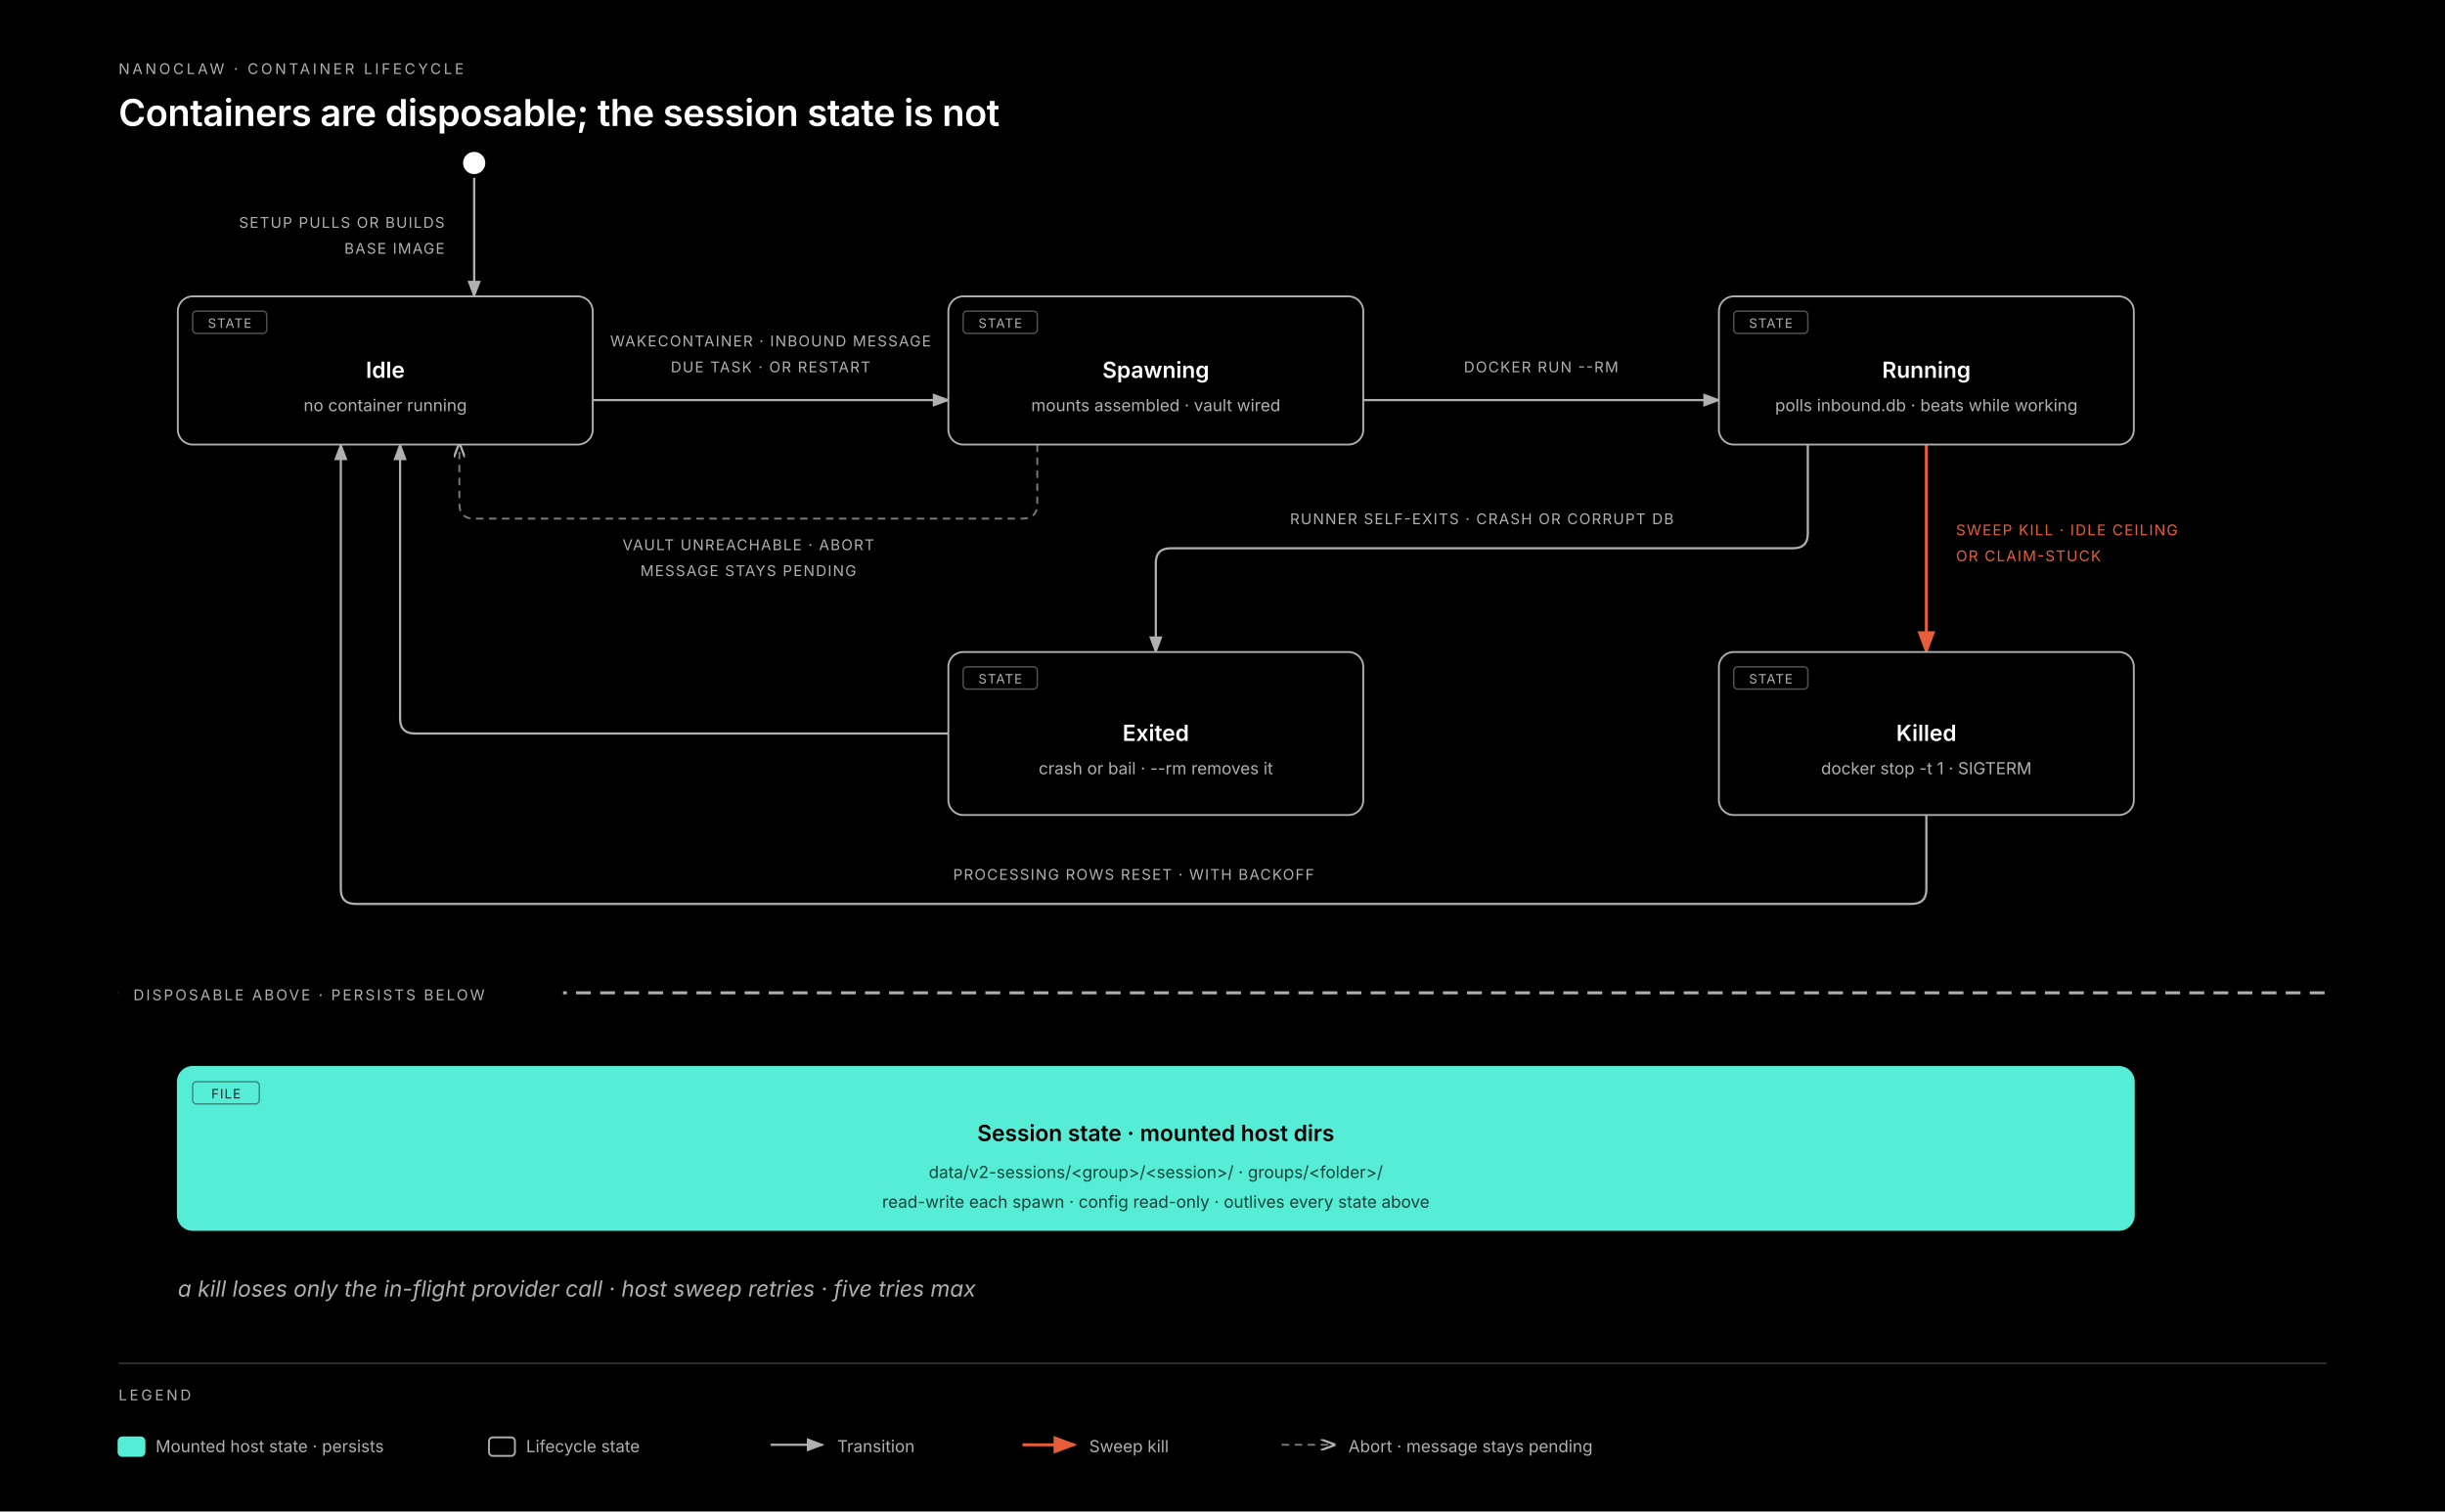
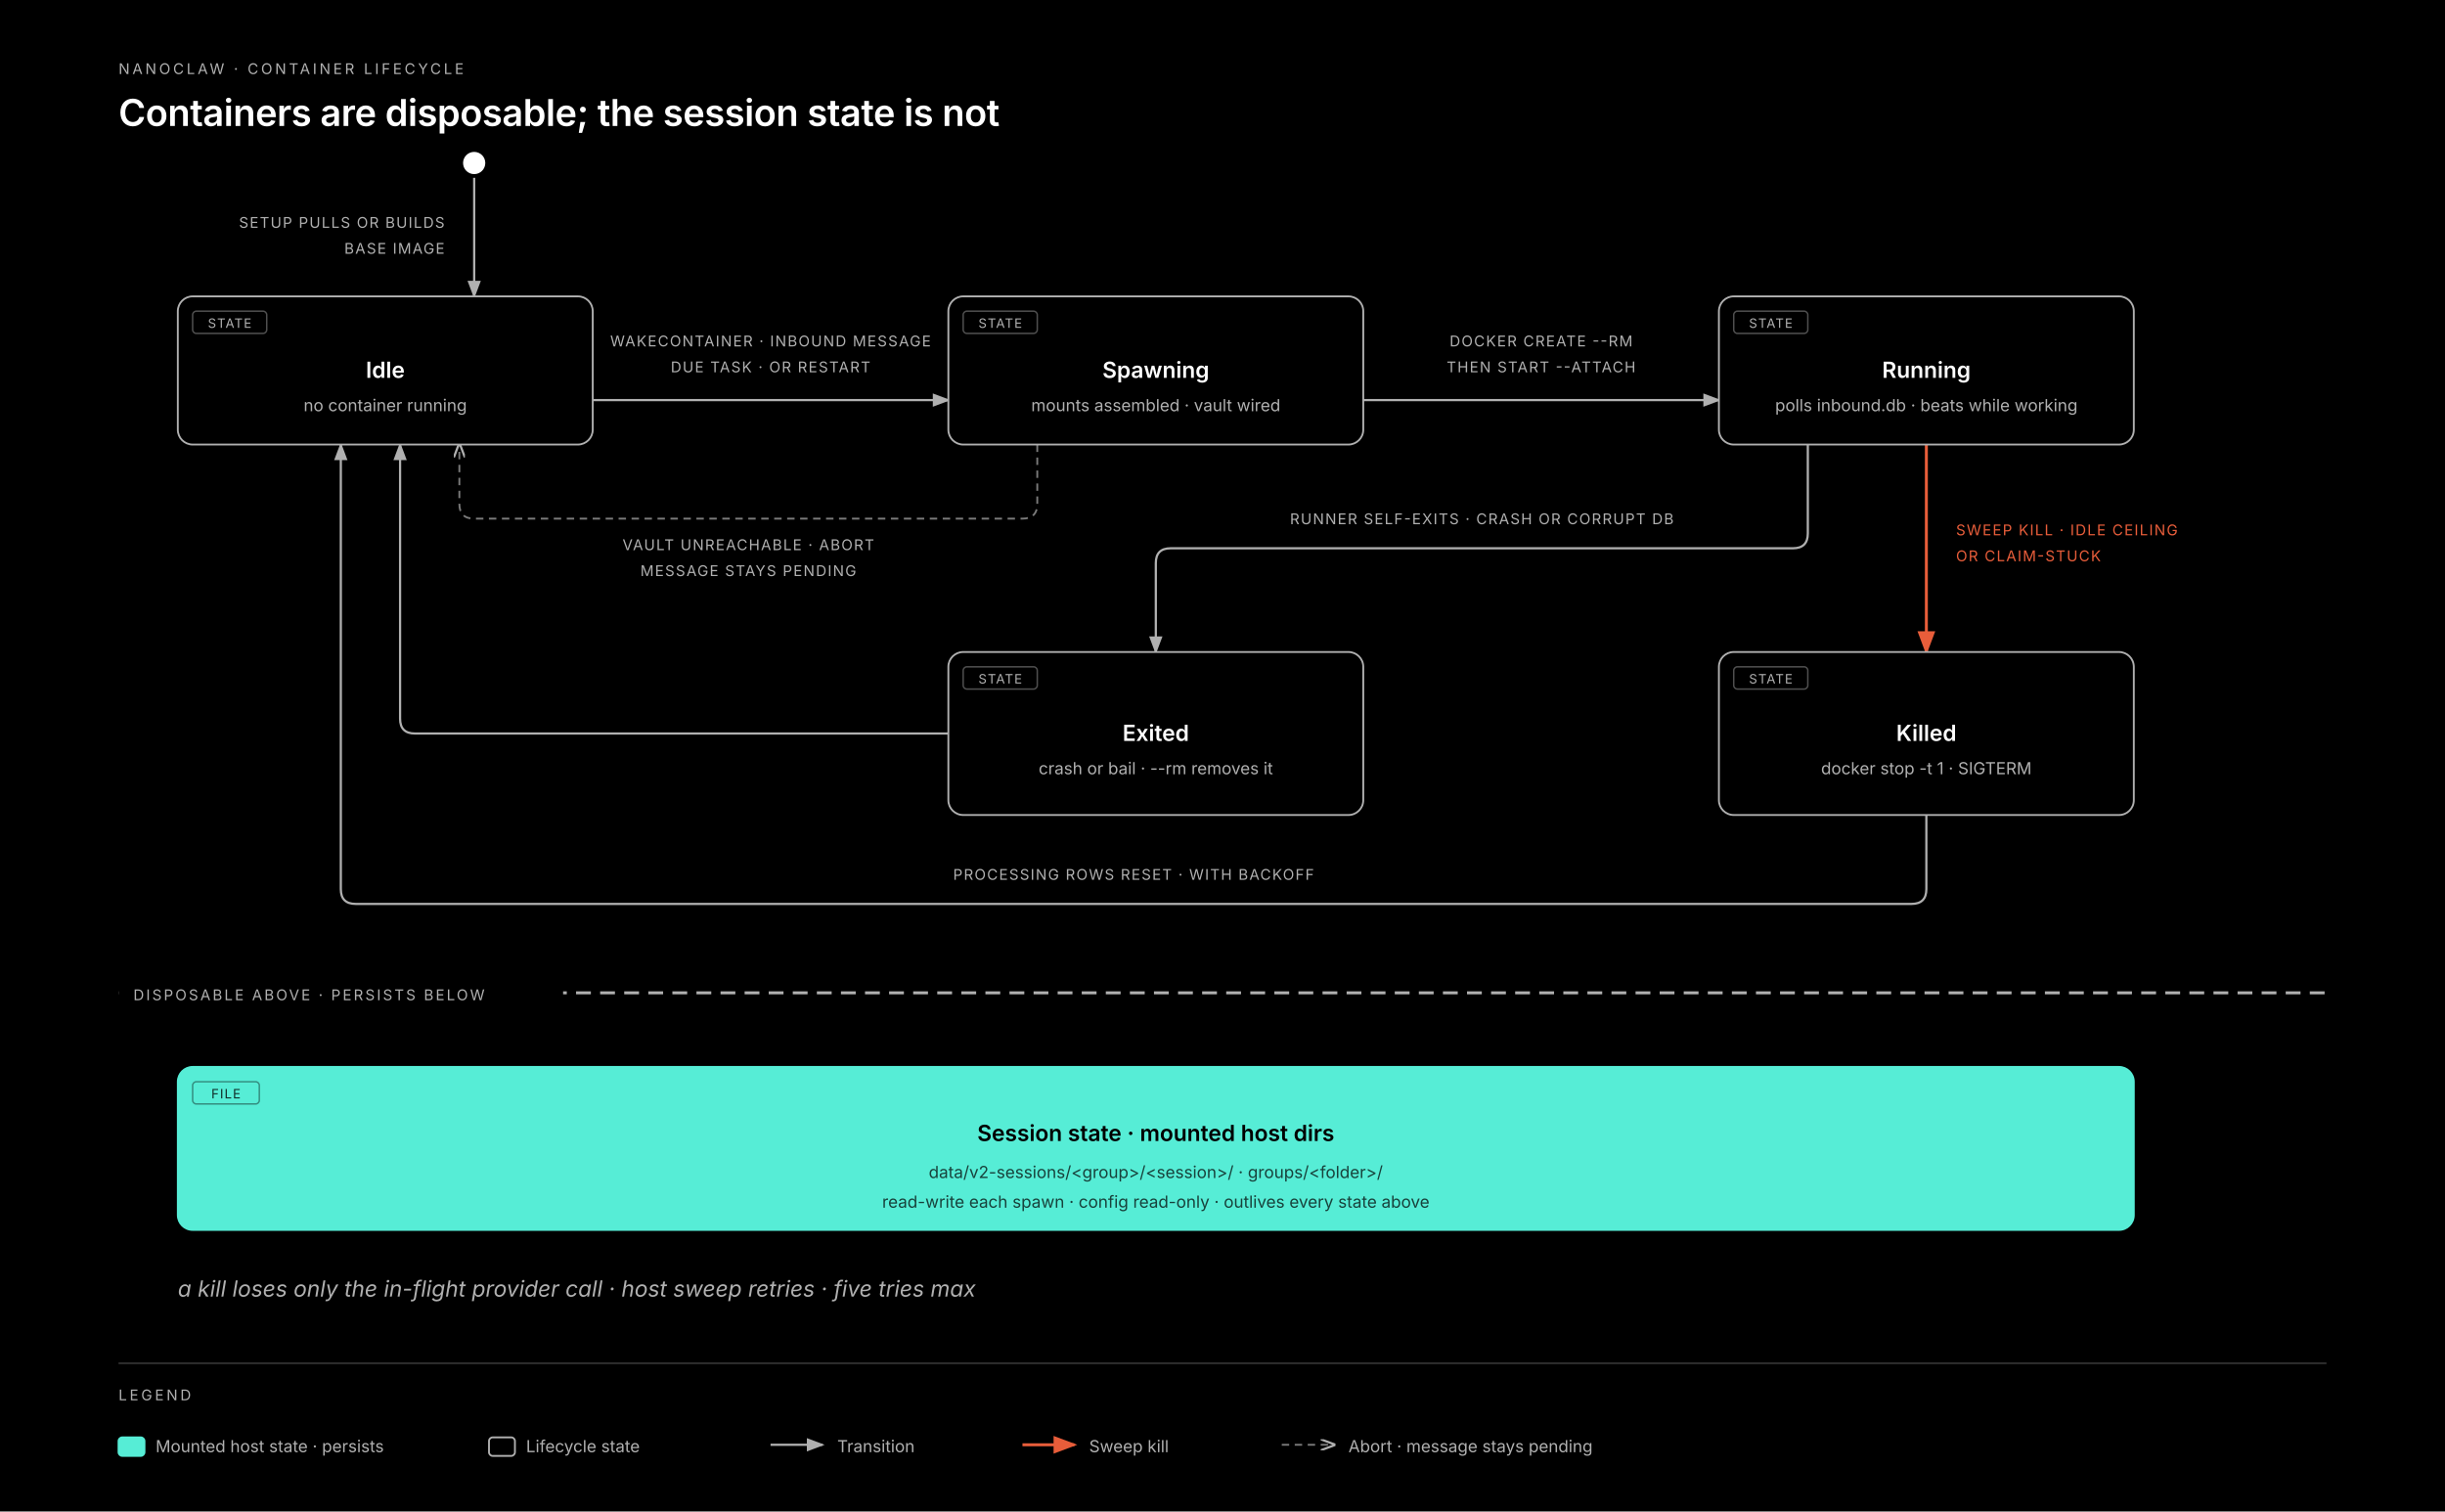
<svg xmlns="http://www.w3.org/2000/svg" viewBox="0 0 1320 816" role="img" aria-labelledby="nanoclaw-lifecycle-dark-title nanoclaw-lifecycle-dark-desc" font-family="Inter, ui-sans-serif, system-ui, sans-serif">
  <defs>
    <marker id="nl-arrow-d" markerWidth="8" markerHeight="6" refX="7" refY="3" orient="auto">
      <polygon points="0 0, 8 3, 0 6" fill="#B0B0B0" />
    </marker>
    <marker id="nl-arrow-hi-d" markerWidth="8" markerHeight="6" refX="7" refY="3" orient="auto">
      <polygon points="0 0, 8 3, 0 6" fill="#E85D3A" />
    </marker>
    <marker id="nl-arrow-abort-d" markerWidth="8" markerHeight="6" refX="7" refY="3" orient="auto">
      <polyline points="0 0, 8 3, 0 6" fill="none" stroke="#B0B0B0" stroke-width="1.2" />
    </marker>
  </defs>
  <rect width="100%" height="100%" fill="#000000" />
  <text x="64" y="40" fill="#B0B0B0" font-size="8" letter-spacing="0.18em">NANOCLAW · CONTAINER LIFECYCLE</text>
  <text x="64" y="68" fill="#FFFFFF" font-size="20" font-weight="600" letter-spacing="-0.01em">Containers are disposable; the session state is not</text>
  <line x1="64" y1="536" x2="1256" y2="536" stroke="#B0B0B0" stroke-width="1.6" stroke-dasharray="8,5" />
  <path d="M 256,96 V 160" fill="none" stroke="#B0B0B0" stroke-width="1.2" marker-end="url(#nl-arrow-d)" />
  <path d="M 560,240 V 272 Q 560,280 552,280 H 256 Q 248,280 248,272 V 240" fill="none" stroke="#B0B0B0" stroke-width="1" stroke-opacity="0.70" stroke-dasharray="4,3" marker-end="url(#nl-arrow-abort-d)" />
  <path d="M 320,216 H 512" fill="none" stroke="#B0B0B0" stroke-width="1.2" marker-end="url(#nl-arrow-d)" />
  <path d="M 736,216 H 928" fill="none" stroke="#B0B0B0" stroke-width="1.2" marker-end="url(#nl-arrow-d)" />
  <path d="M 976,240 V 288 Q 976,296 968,296 H 632 Q 624,296 624,304 V 352" fill="none" stroke="#B0B0B0" stroke-width="1.2" marker-end="url(#nl-arrow-d)" />
  <path d="M 1040,240 V 352" fill="none" stroke="#E85D3A" stroke-width="1.6" marker-end="url(#nl-arrow-hi-d)" />
  <path d="M 512,396 H 224 Q 216,396 216,388 V 240" fill="none" stroke="#B0B0B0" stroke-width="1.2" marker-end="url(#nl-arrow-d)" />
  <path d="M 1040,440 V 480 Q 1040,488 1032,488 H 192 Q 184,488 184,480 V 240" fill="none" stroke="#B0B0B0" stroke-width="1.2" marker-end="url(#nl-arrow-d)" />
  <g font-size="8" letter-spacing="0.08em" fill="#B0B0B0">
    <rect x="116" y="114" width="124" height="12" rx="2" fill="#000000" />
    <text x="240" y="123" text-anchor="end">SETUP PULLS OR BUILDS</text>
    <rect x="172" y="128" width="68" height="12" rx="2" fill="#000000" />
    <text x="240" y="137" text-anchor="end">BASE IMAGE</text>
    <rect x="332" y="288" width="144" height="12" rx="2" fill="#000000" />
    <text x="404" y="297" text-anchor="middle">VAULT UNREACHABLE · ABORT</text>
    <rect x="340" y="302" width="128" height="12" rx="2" fill="#000000" />
    <text x="404" y="311" text-anchor="middle">MESSAGE STAYS PENDING</text>
    <rect x="332" y="178" width="168" height="12" rx="2" fill="#000000" />
    <text x="416" y="187" text-anchor="middle">WAKECONTAINER · INBOUND MESSAGE</text>
    <rect x="358" y="192" width="116" height="12" rx="2" fill="#000000" />
    <text x="416" y="201" text-anchor="middle">DUE TASK · OR RESTART</text>
-     <rect x="784" y="192" width="96" height="12" rx="2" fill="#000000" />
-     <text x="832" y="201" text-anchor="middle">DOCKER RUN --RM</text>
+     <rect x="774" y="178" width="116" height="12" rx="2" fill="#000000" />
+     <text x="832" y="187" text-anchor="middle">DOCKER CREATE --RM</text>
+     <rect x="771" y="192" width="122" height="12" rx="2" fill="#000000" />
+     <text x="832" y="201" text-anchor="middle">THEN START --ATTACH</text>
    <rect x="688" y="274" width="224" height="12" rx="2" fill="#000000" />
    <text x="800" y="283" text-anchor="middle">RUNNER SELF-EXITS · CRASH OR CORRUPT DB</text>
    <rect x="1052" y="280" width="144" height="12" rx="2" fill="#000000" />
    <text x="1056" y="289" fill="#E85D3A">SWEEP KILL · IDLE CEILING</text>
    <rect x="1052" y="294" width="92" height="12" rx="2" fill="#000000" />
    <text x="1056" y="303" fill="#E85D3A">OR CLAIM-STUCK</text>
    <rect x="512" y="466" width="200" height="12" rx="2" fill="#000000" />
    <text x="612" y="475" text-anchor="middle">PROCESSING ROWS RESET · WITH BACKOFF</text>
  </g>
  <rect x="64" y="526" width="240" height="20" rx="2" fill="#000000" />
  <text x="72" y="540" fill="#B0B0B0" font-size="8" letter-spacing="0.14em">DISPOSABLE ABOVE · PERSISTS BELOW</text>
  <circle cx="256" cy="88" r="6" fill="#FFFFFF" />
  <rect x="96" y="160" width="224" height="80" rx="8" fill="#000000" stroke="#B0B0B0" stroke-width="1" />
  <rect x="104" y="168" width="40" height="12" rx="2" fill="none" stroke="#B0B0B0" stroke-opacity="0.45" stroke-width="0.8" />
  <text x="124" y="177" fill="#B0B0B0" font-size="7" text-anchor="middle" letter-spacing="0.08em">STATE</text>
  <text x="208" y="204" fill="#FFFFFF" font-size="12" font-weight="600" text-anchor="middle">Idle</text>
  <text x="208" y="222" fill="#B0B0B0" font-size="9" text-anchor="middle">no container running</text>
  <rect x="512" y="160" width="224" height="80" rx="8" fill="#000000" stroke="#B0B0B0" stroke-width="1" />
  <rect x="520" y="168" width="40" height="12" rx="2" fill="none" stroke="#B0B0B0" stroke-opacity="0.45" stroke-width="0.8" />
  <text x="540" y="177" fill="#B0B0B0" font-size="7" text-anchor="middle" letter-spacing="0.08em">STATE</text>
  <text x="624" y="204" fill="#FFFFFF" font-size="12" font-weight="600" text-anchor="middle">Spawning</text>
  <text x="624" y="222" fill="#B0B0B0" font-size="9" text-anchor="middle">mounts assembled · vault wired</text>
  <rect x="928" y="160" width="224" height="80" rx="8" fill="#000000" stroke="#B0B0B0" stroke-width="1" />
  <rect x="936" y="168" width="40" height="12" rx="2" fill="none" stroke="#B0B0B0" stroke-opacity="0.45" stroke-width="0.8" />
  <text x="956" y="177" fill="#B0B0B0" font-size="7" text-anchor="middle" letter-spacing="0.08em">STATE</text>
  <text x="1040" y="204" fill="#FFFFFF" font-size="12" font-weight="600" text-anchor="middle">Running</text>
  <text x="1040" y="222" fill="#B0B0B0" font-size="9" text-anchor="middle">polls inbound.db · beats while working</text>
  <rect x="512" y="352" width="224" height="88" rx="8" fill="#000000" stroke="#B0B0B0" stroke-width="1" />
  <rect x="520" y="360" width="40" height="12" rx="2" fill="none" stroke="#B0B0B0" stroke-opacity="0.45" stroke-width="0.8" />
  <text x="540" y="369" fill="#B0B0B0" font-size="7" text-anchor="middle" letter-spacing="0.08em">STATE</text>
  <text x="624" y="400" fill="#FFFFFF" font-size="12" font-weight="600" text-anchor="middle">Exited</text>
  <text x="624" y="418" fill="#B0B0B0" font-size="9" text-anchor="middle">crash or bail · --rm removes it</text>
  <rect x="928" y="352" width="224" height="88" rx="8" fill="#000000" stroke="#B0B0B0" stroke-width="1" />
  <rect x="936" y="360" width="40" height="12" rx="2" fill="none" stroke="#B0B0B0" stroke-opacity="0.45" stroke-width="0.8" />
  <text x="956" y="369" fill="#B0B0B0" font-size="7" text-anchor="middle" letter-spacing="0.08em">STATE</text>
  <text x="1040" y="400" fill="#FFFFFF" font-size="12" font-weight="600" text-anchor="middle">Killed</text>
  <text x="1040" y="418" fill="#B0B0B0" font-size="9" text-anchor="middle">docker stop -t 1 · SIGTERM</text>
  <rect x="96" y="576" width="1056" height="88" rx="8" fill="#56EDD6" stroke="#56EDD6" stroke-width="1" />
  <rect x="104" y="584" width="36" height="12" rx="2" fill="none" stroke="#000000" stroke-opacity="0.40" stroke-width="0.8" />
  <text x="122" y="593" fill="#000000" fill-opacity="0.80" font-size="7" text-anchor="middle" letter-spacing="0.08em">FILE</text>
  <text x="624" y="616" fill="#000000" font-size="12" font-weight="600" text-anchor="middle">Session state · mounted host dirs</text>
  <text x="624" y="636" fill="#000000" fill-opacity="0.72" font-size="9" text-anchor="middle">data/v2-sessions/&lt;group&gt;/&lt;session&gt;/ · groups/&lt;folder&gt;/</text>
  <text x="624" y="652" fill="#000000" fill-opacity="0.72" font-size="9" text-anchor="middle">read-write each spawn · config read-only · outlives every state above</text>
  <text x="96" y="700" fill="#B0B0B0" font-size="12" font-style="italic">a kill loses only the in-flight provider call · host sweep retries · five tries max</text>
  <line x1="64" y1="736" x2="1256" y2="736" stroke="#3A3A3A" stroke-width="0.8" />
  <text x="64" y="756" fill="#B0B0B0" font-size="8" letter-spacing="0.18em">LEGEND</text>
  <g font-size="9" fill="#B0B0B0">
    <rect x="64" y="776" width="14" height="10" rx="2" fill="#56EDD6" stroke="#56EDD6" stroke-width="1" />
    <text x="84" y="784">Mounted host state · persists</text>
    <rect x="264" y="776" width="14" height="10" rx="2" fill="#000000" stroke="#B0B0B0" stroke-width="1" />
    <text x="284" y="784">Lifecycle state</text>
    <line x1="416" y1="780" x2="444" y2="780" stroke="#B0B0B0" stroke-width="1.2" marker-end="url(#nl-arrow-d)" />
    <text x="452" y="784">Transition</text>
    <line x1="552" y1="780" x2="580" y2="780" stroke="#E85D3A" stroke-width="1.6" marker-end="url(#nl-arrow-hi-d)" />
    <text x="588" y="784">Sweep kill</text>
    <line x1="692" y1="780" x2="720" y2="780" stroke="#B0B0B0" stroke-width="1" stroke-opacity="0.70" stroke-dasharray="4,3" marker-end="url(#nl-arrow-abort-d)" />
    <text x="728" y="784">Abort · message stays pending</text>
  </g>
</svg>
